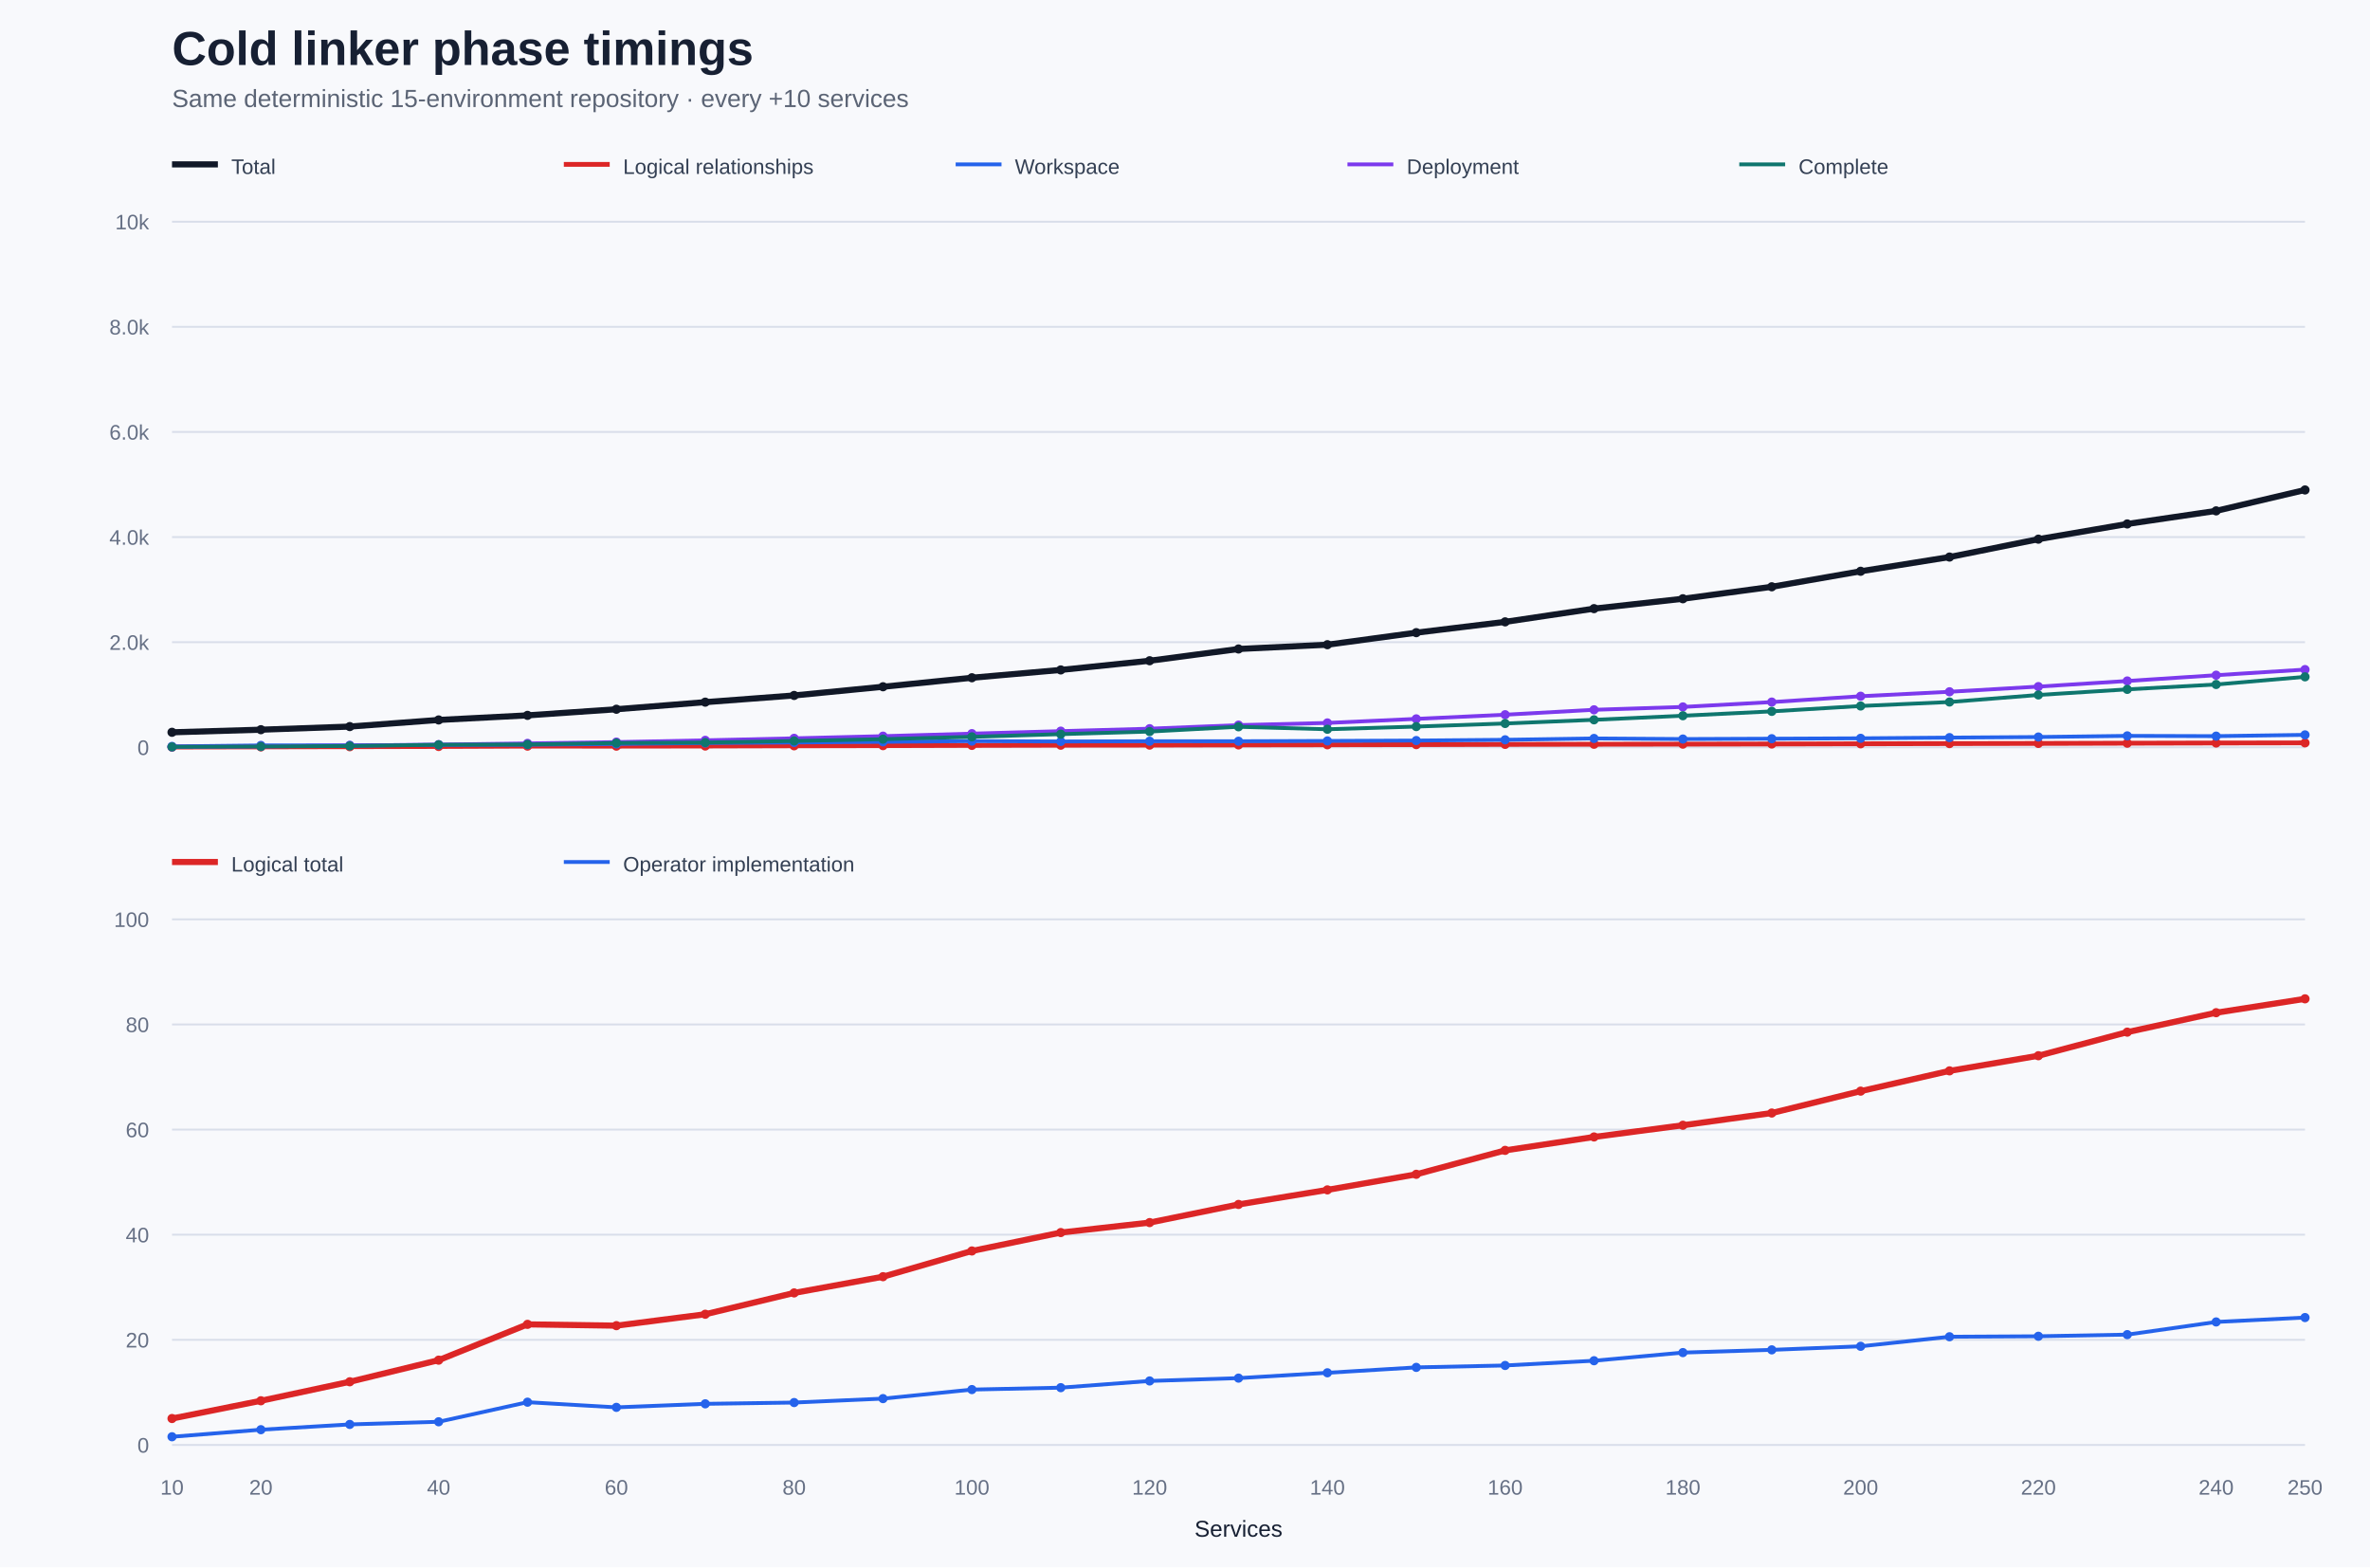
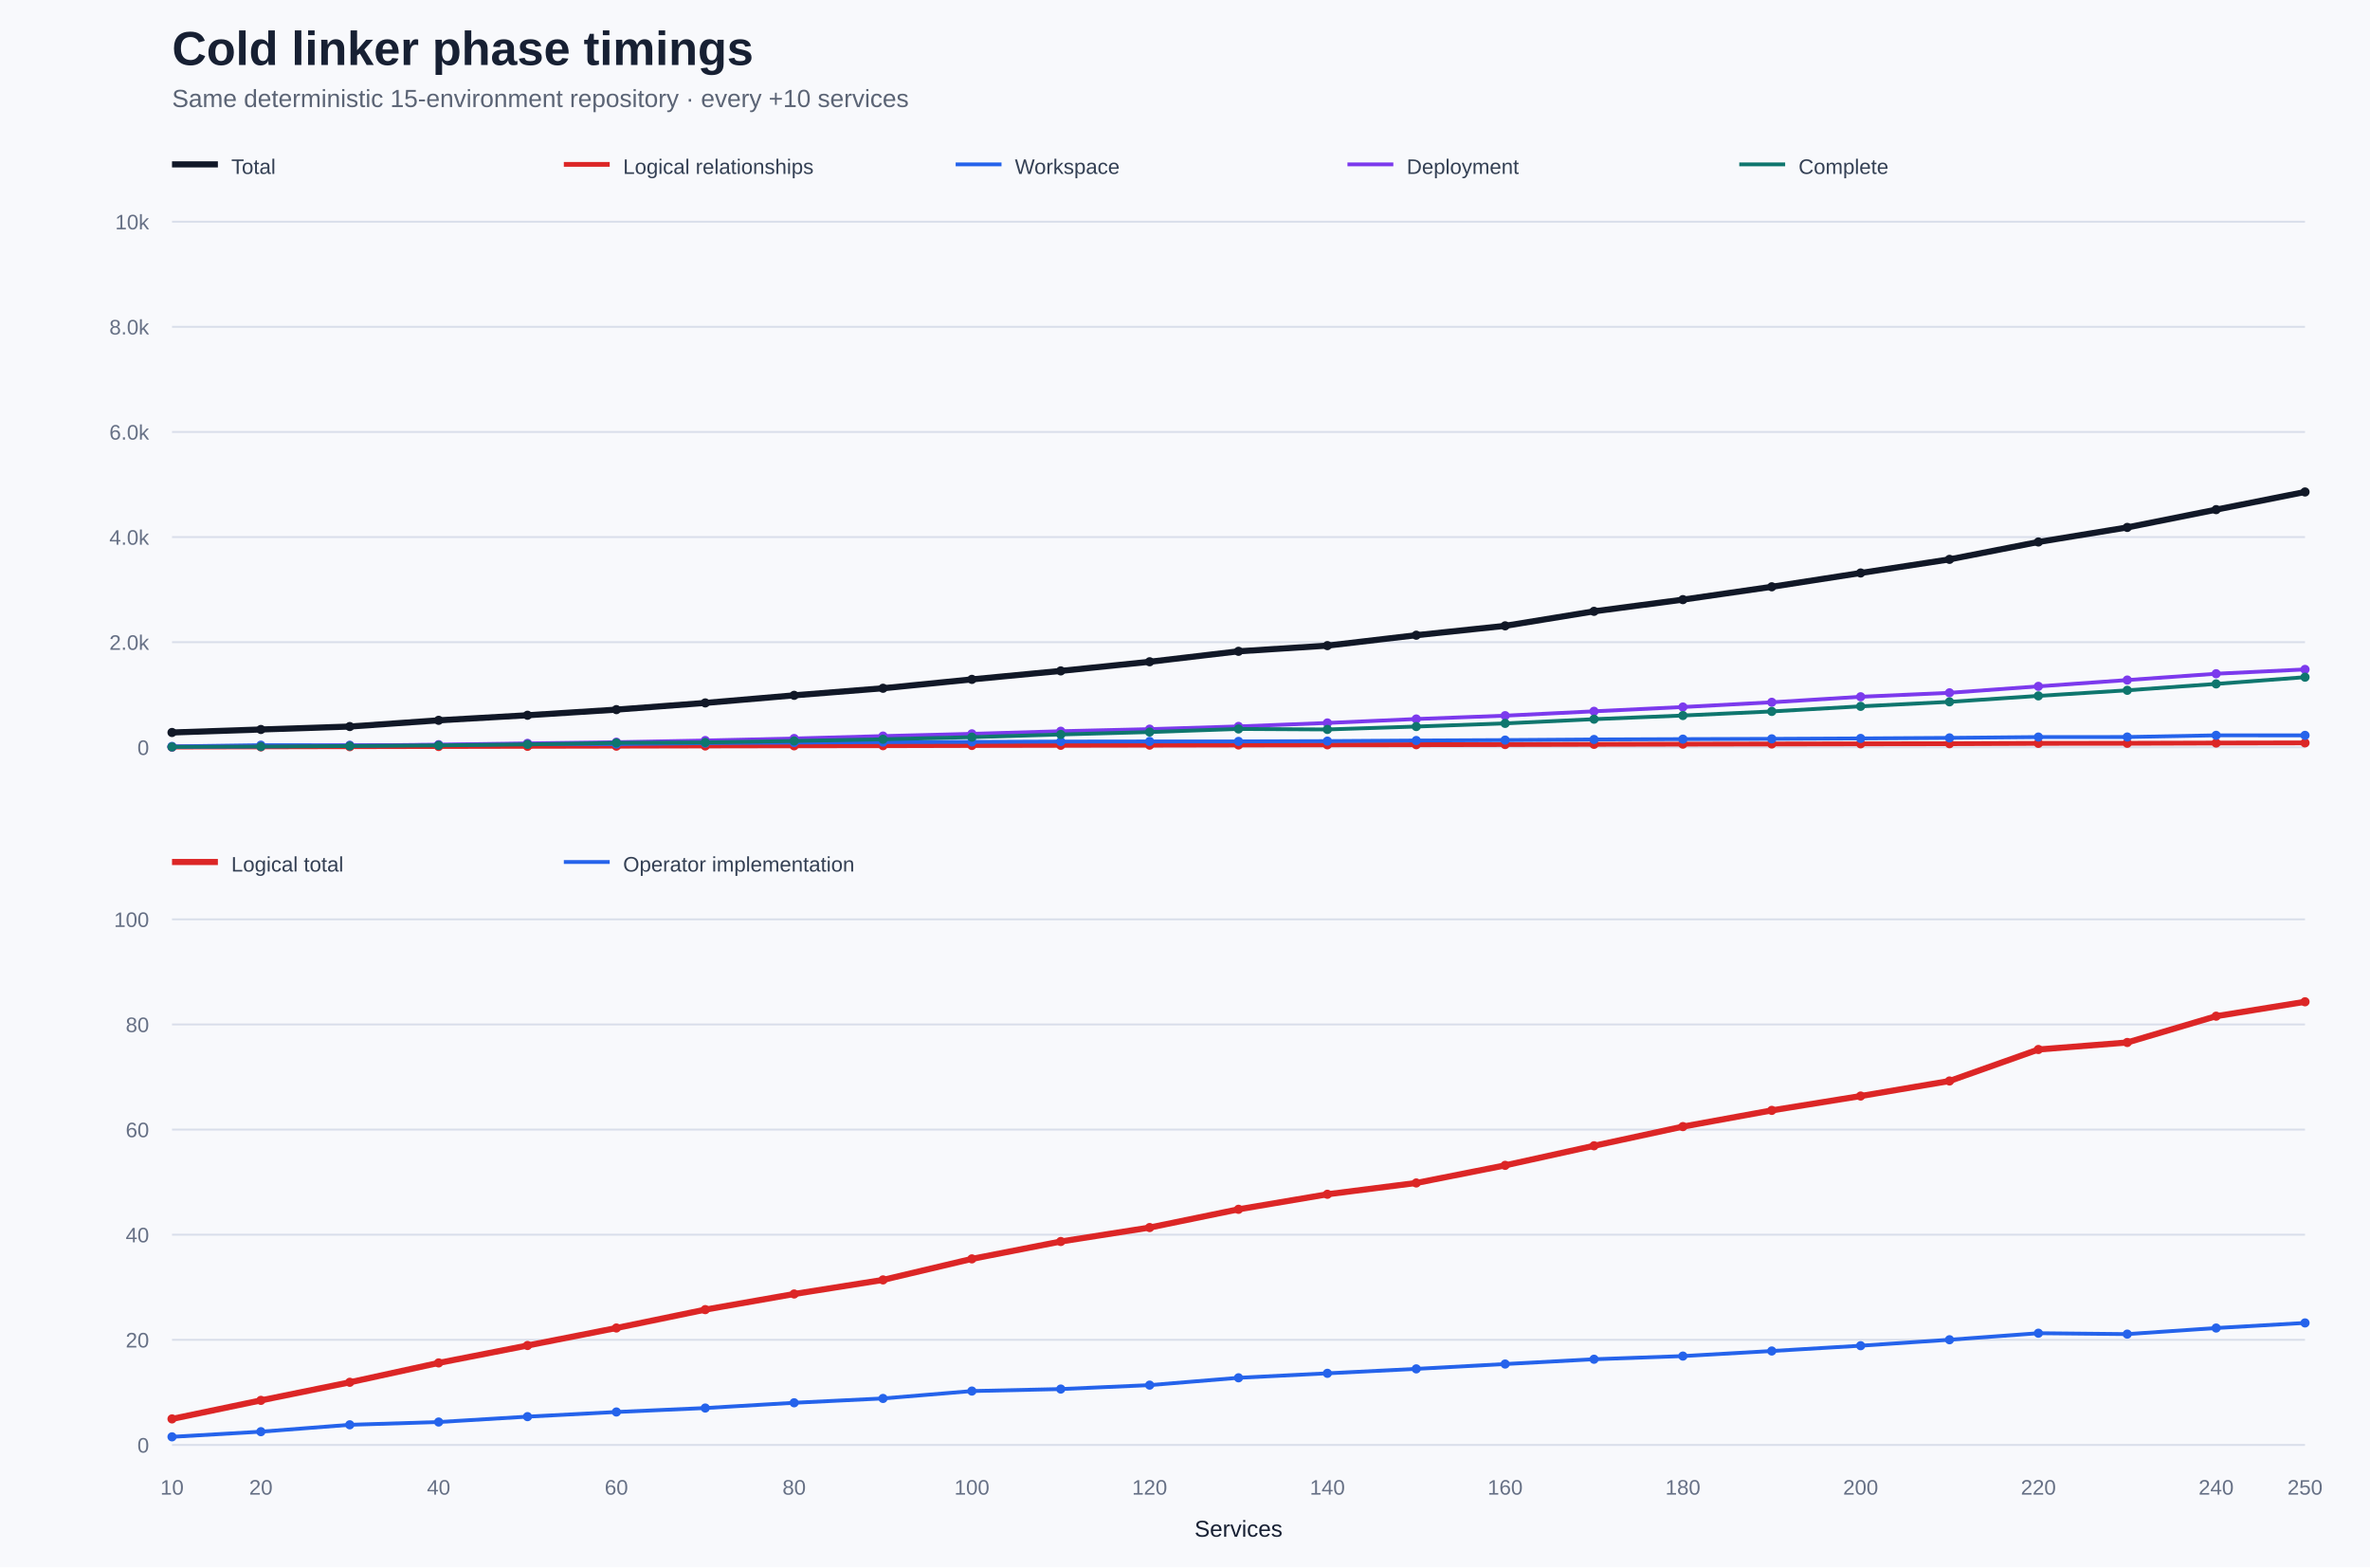
<svg xmlns="http://www.w3.org/2000/svg" width="1240" height="820" viewBox="0 0 1240 820" role="img" aria-labelledby="title description">
  <style>text{font-family:Arial,Helvetica,sans-serif;fill:#172033}.title{font-size:25px;font-weight:700}.subtitle{font-size:13px;fill:#5b6475}.legend{font-size:11px;fill:#344054}.tick{font-size:11px;fill:#667085}.grid{stroke:#d9deea;stroke-width:1}</style>
  <rect width="100%" height="100%" fill="#f8f9fc" />
  <text x="90" y="34" class="title">Cold linker phase timings</text>
  <text x="90" y="56" class="subtitle">Same deterministic 15-environment repository · every +10 services</text>
  <line x1="90" y1="391" x2="1206" y2="391" class="grid" />
  <text x="78" y="395" text-anchor="end" class="tick">0</text>
  <line x1="90" y1="336" x2="1206" y2="336" class="grid" />
  <text x="78" y="340" text-anchor="end" class="tick">2.0k</text>
  <line x1="90" y1="281" x2="1206" y2="281" class="grid" />
  <text x="78" y="285" text-anchor="end" class="tick">4.0k</text>
  <line x1="90" y1="226" x2="1206" y2="226" class="grid" />
  <text x="78" y="230" text-anchor="end" class="tick">6.0k</text>
  <line x1="90" y1="171" x2="1206" y2="171" class="grid" />
  <text x="78" y="175" text-anchor="end" class="tick">8.0k</text>
  <line x1="90" y1="116" x2="1206" y2="116" class="grid" />
  <text x="78" y="120" text-anchor="end" class="tick">10k</text>
-   <path d="M90.00,383.14 L136.50,381.78 L183.00,380.15 L229.50,376.68 L276.00,374.28 L322.50,371.08 L369.00,367.37 L415.50,363.86 L462.00,359.31 L508.50,354.60 L555.00,350.51 L601.50,345.70 L648.00,339.55 L694.50,337.31 L741.00,331.01 L787.50,325.36 L834.00,318.44 L880.50,313.27 L927.00,307.01 L973.50,298.89 L1020.00,291.45 L1066.50,282.09 L1113.00,274.13 L1159.50,267.29 L1206.00,256.35" fill="none" stroke="#111827" stroke-width="3.2" />
-   <circle cx="90.00" cy="383.14" r="2.4" fill="#111827" />
-   <circle cx="136.50" cy="381.78" r="2.4" fill="#111827" />
-   <circle cx="183.00" cy="380.15" r="2.4" fill="#111827" />
-   <circle cx="229.50" cy="376.68" r="2.4" fill="#111827" />
-   <circle cx="276.00" cy="374.28" r="2.4" fill="#111827" />
-   <circle cx="322.50" cy="371.08" r="2.4" fill="#111827" />
-   <circle cx="369.00" cy="367.37" r="2.4" fill="#111827" />
-   <circle cx="415.50" cy="363.86" r="2.4" fill="#111827" />
-   <circle cx="462.00" cy="359.31" r="2.4" fill="#111827" />
-   <circle cx="508.50" cy="354.60" r="2.4" fill="#111827" />
-   <circle cx="555.00" cy="350.51" r="2.4" fill="#111827" />
-   <circle cx="601.50" cy="345.70" r="2.4" fill="#111827" />
-   <circle cx="648.00" cy="339.55" r="2.4" fill="#111827" />
-   <circle cx="694.50" cy="337.31" r="2.4" fill="#111827" />
-   <circle cx="741.00" cy="331.01" r="2.4" fill="#111827" />
-   <circle cx="787.50" cy="325.36" r="2.4" fill="#111827" />
-   <circle cx="834.00" cy="318.44" r="2.4" fill="#111827" />
-   <circle cx="880.50" cy="313.27" r="2.4" fill="#111827" />
+   <path d="M90.00,383.24 L136.50,381.67 L183.00,380.13 L229.50,376.87 L276.00,374.22 L322.50,371.28 L369.00,367.77 L415.50,363.80 L462.00,360.10 L508.50,355.45 L555.00,351.02 L601.50,346.24 L648.00,340.77 L694.50,337.79 L741.00,332.34 L787.50,327.44 L834.00,319.85 L880.50,313.73 L927.00,307.01 L973.50,299.79 L1020.00,292.66 L1066.50,283.56 L1113.00,275.95 L1159.50,266.64 L1206.00,257.40" fill="none" stroke="#111827" stroke-width="3.2" />
+   <circle cx="90.00" cy="383.24" r="2.4" fill="#111827" />
+   <circle cx="136.50" cy="381.67" r="2.4" fill="#111827" />
+   <circle cx="183.00" cy="380.13" r="2.4" fill="#111827" />
+   <circle cx="229.50" cy="376.87" r="2.4" fill="#111827" />
+   <circle cx="276.00" cy="374.22" r="2.4" fill="#111827" />
+   <circle cx="322.50" cy="371.28" r="2.4" fill="#111827" />
+   <circle cx="369.00" cy="367.77" r="2.4" fill="#111827" />
+   <circle cx="415.50" cy="363.80" r="2.4" fill="#111827" />
+   <circle cx="462.00" cy="360.10" r="2.4" fill="#111827" />
+   <circle cx="508.50" cy="355.45" r="2.4" fill="#111827" />
+   <circle cx="555.00" cy="351.02" r="2.4" fill="#111827" />
+   <circle cx="601.50" cy="346.24" r="2.4" fill="#111827" />
+   <circle cx="648.00" cy="340.77" r="2.4" fill="#111827" />
+   <circle cx="694.50" cy="337.79" r="2.4" fill="#111827" />
+   <circle cx="741.00" cy="332.34" r="2.4" fill="#111827" />
+   <circle cx="787.50" cy="327.44" r="2.4" fill="#111827" />
+   <circle cx="834.00" cy="319.85" r="2.4" fill="#111827" />
+   <circle cx="880.50" cy="313.73" r="2.4" fill="#111827" />
  <circle cx="927.00" cy="307.01" r="2.4" fill="#111827" />
-   <circle cx="973.50" cy="298.89" r="2.4" fill="#111827" />
-   <circle cx="1020.00" cy="291.45" r="2.4" fill="#111827" />
-   <circle cx="1066.50" cy="282.09" r="2.4" fill="#111827" />
-   <circle cx="1113.00" cy="274.13" r="2.4" fill="#111827" />
-   <circle cx="1159.50" cy="267.29" r="2.4" fill="#111827" />
-   <circle cx="1206.00" cy="256.35" r="2.4" fill="#111827" />
+   <circle cx="973.50" cy="299.79" r="2.4" fill="#111827" />
+   <circle cx="1020.00" cy="292.66" r="2.4" fill="#111827" />
+   <circle cx="1066.50" cy="283.56" r="2.4" fill="#111827" />
+   <circle cx="1113.00" cy="275.95" r="2.4" fill="#111827" />
+   <circle cx="1159.50" cy="266.64" r="2.4" fill="#111827" />
+   <circle cx="1206.00" cy="257.40" r="2.4" fill="#111827" />
  <line x1="90" y1="86" x2="114" y2="86" stroke="#111827" stroke-width="3.2" />
  <text x="121" y="91" class="legend">Total</text>
-   <path d="M90.00,390.86 L136.50,390.77 L183.00,390.67 L229.50,390.56 L276.00,390.37 L322.50,390.38 L369.00,390.32 L415.50,390.20 L462.00,390.12 L508.50,389.99 L555.00,389.89 L601.50,389.84 L648.00,389.74 L694.50,389.67 L741.00,389.58 L787.50,389.46 L834.00,389.39 L880.50,389.33 L927.00,389.26 L973.50,389.15 L1020.00,389.04 L1066.50,388.96 L1113.00,388.84 L1159.50,388.74 L1206.00,388.67" fill="none" stroke="#dc2626" stroke-width="2.5" />
+   <path d="M90.00,390.86 L136.50,390.77 L183.00,390.67 L229.50,390.57 L276.00,390.48 L322.50,390.39 L369.00,390.29 L415.50,390.21 L462.00,390.14 L508.50,390.03 L555.00,389.94 L601.50,389.86 L648.00,389.77 L694.50,389.69 L741.00,389.63 L787.50,389.54 L834.00,389.43 L880.50,389.33 L927.00,389.25 L973.50,389.17 L1020.00,389.10 L1066.50,388.93 L1113.00,388.89 L1159.50,388.76 L1206.00,388.68" fill="none" stroke="#dc2626" stroke-width="2.5" />
  <circle cx="90.00" cy="390.86" r="2.4" fill="#dc2626" />
  <circle cx="136.50" cy="390.77" r="2.4" fill="#dc2626" />
  <circle cx="183.00" cy="390.67" r="2.4" fill="#dc2626" />
-   <circle cx="229.50" cy="390.56" r="2.4" fill="#dc2626" />
-   <circle cx="276.00" cy="390.37" r="2.4" fill="#dc2626" />
-   <circle cx="322.50" cy="390.38" r="2.4" fill="#dc2626" />
-   <circle cx="369.00" cy="390.32" r="2.4" fill="#dc2626" />
-   <circle cx="415.50" cy="390.20" r="2.4" fill="#dc2626" />
-   <circle cx="462.00" cy="390.12" r="2.4" fill="#dc2626" />
-   <circle cx="508.50" cy="389.99" r="2.4" fill="#dc2626" />
-   <circle cx="555.00" cy="389.89" r="2.4" fill="#dc2626" />
-   <circle cx="601.50" cy="389.84" r="2.4" fill="#dc2626" />
-   <circle cx="648.00" cy="389.74" r="2.4" fill="#dc2626" />
-   <circle cx="694.50" cy="389.67" r="2.4" fill="#dc2626" />
-   <circle cx="741.00" cy="389.58" r="2.4" fill="#dc2626" />
-   <circle cx="787.50" cy="389.46" r="2.4" fill="#dc2626" />
-   <circle cx="834.00" cy="389.39" r="2.4" fill="#dc2626" />
+   <circle cx="229.50" cy="390.57" r="2.4" fill="#dc2626" />
+   <circle cx="276.00" cy="390.48" r="2.4" fill="#dc2626" />
+   <circle cx="322.50" cy="390.39" r="2.4" fill="#dc2626" />
+   <circle cx="369.00" cy="390.29" r="2.4" fill="#dc2626" />
+   <circle cx="415.50" cy="390.21" r="2.4" fill="#dc2626" />
+   <circle cx="462.00" cy="390.14" r="2.4" fill="#dc2626" />
+   <circle cx="508.50" cy="390.03" r="2.4" fill="#dc2626" />
+   <circle cx="555.00" cy="389.94" r="2.4" fill="#dc2626" />
+   <circle cx="601.50" cy="389.86" r="2.4" fill="#dc2626" />
+   <circle cx="648.00" cy="389.77" r="2.4" fill="#dc2626" />
+   <circle cx="694.50" cy="389.69" r="2.4" fill="#dc2626" />
+   <circle cx="741.00" cy="389.63" r="2.4" fill="#dc2626" />
+   <circle cx="787.50" cy="389.54" r="2.4" fill="#dc2626" />
+   <circle cx="834.00" cy="389.43" r="2.4" fill="#dc2626" />
  <circle cx="880.50" cy="389.33" r="2.4" fill="#dc2626" />
-   <circle cx="927.00" cy="389.26" r="2.4" fill="#dc2626" />
-   <circle cx="973.50" cy="389.15" r="2.4" fill="#dc2626" />
-   <circle cx="1020.00" cy="389.04" r="2.4" fill="#dc2626" />
-   <circle cx="1066.50" cy="388.96" r="2.4" fill="#dc2626" />
-   <circle cx="1113.00" cy="388.84" r="2.4" fill="#dc2626" />
-   <circle cx="1159.50" cy="388.74" r="2.4" fill="#dc2626" />
-   <circle cx="1206.00" cy="388.67" r="2.4" fill="#dc2626" />
+   <circle cx="927.00" cy="389.25" r="2.4" fill="#dc2626" />
+   <circle cx="973.50" cy="389.17" r="2.4" fill="#dc2626" />
+   <circle cx="1020.00" cy="389.10" r="2.4" fill="#dc2626" />
+   <circle cx="1066.50" cy="388.93" r="2.4" fill="#dc2626" />
+   <circle cx="1113.00" cy="388.89" r="2.4" fill="#dc2626" />
+   <circle cx="1159.50" cy="388.76" r="2.4" fill="#dc2626" />
+   <circle cx="1206.00" cy="388.68" r="2.4" fill="#dc2626" />
  <line x1="295" y1="86" x2="319" y2="86" stroke="#dc2626" stroke-width="2.5" />
  <text x="326" y="91" class="legend">Logical relationships</text>
-   <path d="M90.00,390.53 L136.50,390.01 L183.00,389.95 L229.50,389.74 L276.00,389.63 L322.50,389.22 L369.00,388.73 L415.50,388.45 L462.00,388.13 L508.50,387.75 L555.00,387.94 L601.50,387.81 L648.00,387.82 L694.50,387.66 L741.00,387.46 L787.50,387.07 L834.00,386.36 L880.50,386.67 L927.00,386.49 L973.50,386.29 L1020.00,385.92 L1066.50,385.61 L1113.00,385.01 L1159.50,385.15 L1206.00,384.49" fill="none" stroke="#2563eb" stroke-width="2" />
-   <circle cx="90.00" cy="390.53" r="2.4" fill="#2563eb" />
-   <circle cx="136.50" cy="390.01" r="2.4" fill="#2563eb" />
-   <circle cx="183.00" cy="389.95" r="2.4" fill="#2563eb" />
-   <circle cx="229.50" cy="389.74" r="2.4" fill="#2563eb" />
-   <circle cx="276.00" cy="389.63" r="2.4" fill="#2563eb" />
-   <circle cx="322.50" cy="389.22" r="2.4" fill="#2563eb" />
-   <circle cx="369.00" cy="388.73" r="2.4" fill="#2563eb" />
-   <circle cx="415.50" cy="388.45" r="2.4" fill="#2563eb" />
-   <circle cx="462.00" cy="388.13" r="2.4" fill="#2563eb" />
-   <circle cx="508.50" cy="387.75" r="2.4" fill="#2563eb" />
-   <circle cx="555.00" cy="387.94" r="2.4" fill="#2563eb" />
-   <circle cx="601.50" cy="387.81" r="2.4" fill="#2563eb" />
-   <circle cx="648.00" cy="387.82" r="2.4" fill="#2563eb" />
-   <circle cx="694.50" cy="387.66" r="2.4" fill="#2563eb" />
-   <circle cx="741.00" cy="387.46" r="2.4" fill="#2563eb" />
-   <circle cx="787.50" cy="387.07" r="2.4" fill="#2563eb" />
-   <circle cx="834.00" cy="386.36" r="2.4" fill="#2563eb" />
-   <circle cx="880.50" cy="386.67" r="2.4" fill="#2563eb" />
-   <circle cx="927.00" cy="386.49" r="2.4" fill="#2563eb" />
-   <circle cx="973.50" cy="386.29" r="2.4" fill="#2563eb" />
-   <circle cx="1020.00" cy="385.92" r="2.4" fill="#2563eb" />
-   <circle cx="1066.50" cy="385.61" r="2.4" fill="#2563eb" />
-   <circle cx="1113.00" cy="385.01" r="2.4" fill="#2563eb" />
-   <circle cx="1159.50" cy="385.15" r="2.4" fill="#2563eb" />
-   <circle cx="1206.00" cy="384.49" r="2.4" fill="#2563eb" />
+   <path d="M90.00,390.54 L136.50,389.88 L183.00,389.94 L229.50,389.82 L276.00,389.22 L322.50,389.29 L369.00,388.80 L415.50,388.49 L462.00,388.27 L508.50,388.17 L555.00,387.98 L601.50,387.92 L648.00,387.90 L694.50,387.75 L741.00,387.44 L787.50,387.22 L834.00,386.90 L880.50,386.72 L927.00,386.57 L973.50,386.35 L1020.00,386.06 L1066.50,385.63 L1113.00,385.61 L1159.50,384.73 L1206.00,384.75" fill="none" stroke="#2563eb" stroke-width="2" />
+   <circle cx="90.00" cy="390.54" r="2.4" fill="#2563eb" />
+   <circle cx="136.50" cy="389.88" r="2.4" fill="#2563eb" />
+   <circle cx="183.00" cy="389.94" r="2.4" fill="#2563eb" />
+   <circle cx="229.50" cy="389.82" r="2.4" fill="#2563eb" />
+   <circle cx="276.00" cy="389.22" r="2.4" fill="#2563eb" />
+   <circle cx="322.50" cy="389.29" r="2.4" fill="#2563eb" />
+   <circle cx="369.00" cy="388.80" r="2.4" fill="#2563eb" />
+   <circle cx="415.50" cy="388.49" r="2.4" fill="#2563eb" />
+   <circle cx="462.00" cy="388.27" r="2.4" fill="#2563eb" />
+   <circle cx="508.50" cy="388.17" r="2.4" fill="#2563eb" />
+   <circle cx="555.00" cy="387.98" r="2.4" fill="#2563eb" />
+   <circle cx="601.50" cy="387.92" r="2.4" fill="#2563eb" />
+   <circle cx="648.00" cy="387.90" r="2.4" fill="#2563eb" />
+   <circle cx="694.50" cy="387.75" r="2.4" fill="#2563eb" />
+   <circle cx="741.00" cy="387.44" r="2.4" fill="#2563eb" />
+   <circle cx="787.50" cy="387.22" r="2.4" fill="#2563eb" />
+   <circle cx="834.00" cy="386.90" r="2.4" fill="#2563eb" />
+   <circle cx="880.50" cy="386.72" r="2.4" fill="#2563eb" />
+   <circle cx="927.00" cy="386.57" r="2.4" fill="#2563eb" />
+   <circle cx="973.50" cy="386.35" r="2.4" fill="#2563eb" />
+   <circle cx="1020.00" cy="386.06" r="2.4" fill="#2563eb" />
+   <circle cx="1066.50" cy="385.63" r="2.4" fill="#2563eb" />
+   <circle cx="1113.00" cy="385.61" r="2.4" fill="#2563eb" />
+   <circle cx="1159.50" cy="384.73" r="2.4" fill="#2563eb" />
+   <circle cx="1206.00" cy="384.75" r="2.4" fill="#2563eb" />
  <line x1="500" y1="86" x2="524" y2="86" stroke="#2563eb" stroke-width="2" />
  <text x="531" y="91" class="legend">Workspace</text>
-   <path d="M90.00,390.80 L136.50,390.51 L183.00,390.09 L229.50,389.60 L276.00,388.95 L322.50,388.27 L369.00,387.34 L415.50,386.29 L462.00,385.16 L508.50,383.84 L555.00,382.54 L601.50,381.25 L648.00,379.39 L694.50,378.24 L741.00,376.12 L787.50,373.94 L834.00,371.37 L880.50,369.87 L927.00,367.33 L973.50,364.27 L1020.00,361.94 L1066.50,359.23 L1113.00,356.29 L1159.50,353.26 L1206.00,350.33" fill="none" stroke="#7c3aed" stroke-width="2" />
+   <path d="M90.00,390.80 L136.50,390.51 L183.00,390.10 L229.50,389.62 L276.00,388.95 L322.50,388.33 L369.00,387.44 L415.50,386.39 L462.00,385.12 L508.50,383.95 L555.00,382.58 L601.50,381.49 L648.00,380.06 L694.50,378.25 L741.00,376.19 L787.50,374.44 L834.00,372.16 L880.50,369.92 L927.00,367.44 L973.50,364.55 L1020.00,362.48 L1066.50,359.10 L1113.00,355.80 L1159.50,352.50 L1206.00,350.25" fill="none" stroke="#7c3aed" stroke-width="2" />
  <circle cx="90.00" cy="390.80" r="2.4" fill="#7c3aed" />
  <circle cx="136.50" cy="390.51" r="2.4" fill="#7c3aed" />
-   <circle cx="183.00" cy="390.09" r="2.4" fill="#7c3aed" />
-   <circle cx="229.50" cy="389.60" r="2.4" fill="#7c3aed" />
+   <circle cx="183.00" cy="390.10" r="2.4" fill="#7c3aed" />
+   <circle cx="229.50" cy="389.62" r="2.4" fill="#7c3aed" />
  <circle cx="276.00" cy="388.95" r="2.4" fill="#7c3aed" />
-   <circle cx="322.50" cy="388.27" r="2.4" fill="#7c3aed" />
-   <circle cx="369.00" cy="387.34" r="2.4" fill="#7c3aed" />
-   <circle cx="415.50" cy="386.29" r="2.4" fill="#7c3aed" />
-   <circle cx="462.00" cy="385.16" r="2.4" fill="#7c3aed" />
-   <circle cx="508.50" cy="383.84" r="2.4" fill="#7c3aed" />
-   <circle cx="555.00" cy="382.54" r="2.4" fill="#7c3aed" />
-   <circle cx="601.50" cy="381.25" r="2.4" fill="#7c3aed" />
-   <circle cx="648.00" cy="379.39" r="2.4" fill="#7c3aed" />
-   <circle cx="694.50" cy="378.24" r="2.4" fill="#7c3aed" />
-   <circle cx="741.00" cy="376.12" r="2.4" fill="#7c3aed" />
-   <circle cx="787.50" cy="373.94" r="2.4" fill="#7c3aed" />
-   <circle cx="834.00" cy="371.37" r="2.4" fill="#7c3aed" />
-   <circle cx="880.50" cy="369.87" r="2.4" fill="#7c3aed" />
-   <circle cx="927.00" cy="367.33" r="2.4" fill="#7c3aed" />
-   <circle cx="973.50" cy="364.27" r="2.4" fill="#7c3aed" />
-   <circle cx="1020.00" cy="361.94" r="2.4" fill="#7c3aed" />
-   <circle cx="1066.50" cy="359.23" r="2.4" fill="#7c3aed" />
-   <circle cx="1113.00" cy="356.29" r="2.4" fill="#7c3aed" />
-   <circle cx="1159.50" cy="353.26" r="2.4" fill="#7c3aed" />
-   <circle cx="1206.00" cy="350.33" r="2.4" fill="#7c3aed" />
+   <circle cx="322.50" cy="388.33" r="2.4" fill="#7c3aed" />
+   <circle cx="369.00" cy="387.44" r="2.4" fill="#7c3aed" />
+   <circle cx="415.50" cy="386.39" r="2.4" fill="#7c3aed" />
+   <circle cx="462.00" cy="385.12" r="2.4" fill="#7c3aed" />
+   <circle cx="508.50" cy="383.95" r="2.4" fill="#7c3aed" />
+   <circle cx="555.00" cy="382.58" r="2.4" fill="#7c3aed" />
+   <circle cx="601.50" cy="381.49" r="2.4" fill="#7c3aed" />
+   <circle cx="648.00" cy="380.06" r="2.4" fill="#7c3aed" />
+   <circle cx="694.50" cy="378.25" r="2.4" fill="#7c3aed" />
+   <circle cx="741.00" cy="376.19" r="2.4" fill="#7c3aed" />
+   <circle cx="787.50" cy="374.44" r="2.4" fill="#7c3aed" />
+   <circle cx="834.00" cy="372.16" r="2.4" fill="#7c3aed" />
+   <circle cx="880.50" cy="369.92" r="2.4" fill="#7c3aed" />
+   <circle cx="927.00" cy="367.44" r="2.4" fill="#7c3aed" />
+   <circle cx="973.50" cy="364.55" r="2.4" fill="#7c3aed" />
+   <circle cx="1020.00" cy="362.48" r="2.4" fill="#7c3aed" />
+   <circle cx="1066.50" cy="359.10" r="2.4" fill="#7c3aed" />
+   <circle cx="1113.00" cy="355.80" r="2.4" fill="#7c3aed" />
+   <circle cx="1159.50" cy="352.50" r="2.4" fill="#7c3aed" />
+   <circle cx="1206.00" cy="350.25" r="2.4" fill="#7c3aed" />
  <line x1="705" y1="86" x2="729" y2="86" stroke="#7c3aed" stroke-width="2" />
  <text x="736" y="91" class="legend">Deployment</text>
-   <path d="M90.00,390.77 L136.50,390.57 L183.00,390.29 L229.50,389.67 L276.00,389.48 L322.50,388.75 L369.00,388.50 L415.50,387.67 L462.00,386.74 L508.50,385.51 L555.00,384.11 L601.50,382.76 L648.00,380.26 L694.50,381.55 L741.00,380.15 L787.50,378.53 L834.00,376.61 L880.50,374.47 L927.00,372.19 L973.50,369.38 L1020.00,367.30 L1066.50,363.60 L1113.00,360.68 L1159.50,358.12 L1206.00,354.12" fill="none" stroke="#0f766e" stroke-width="2" />
-   <circle cx="90.00" cy="390.77" r="2.4" fill="#0f766e" />
-   <circle cx="136.50" cy="390.57" r="2.4" fill="#0f766e" />
-   <circle cx="183.00" cy="390.29" r="2.4" fill="#0f766e" />
-   <circle cx="229.50" cy="389.67" r="2.4" fill="#0f766e" />
-   <circle cx="276.00" cy="389.48" r="2.4" fill="#0f766e" />
-   <circle cx="322.50" cy="388.75" r="2.4" fill="#0f766e" />
-   <circle cx="369.00" cy="388.50" r="2.4" fill="#0f766e" />
+   <path d="M90.00,390.79 L136.50,390.59 L183.00,390.31 L229.50,389.97 L276.00,389.46 L322.50,388.69 L369.00,388.45 L415.50,387.67 L462.00,386.79 L508.50,385.68 L555.00,384.28 L601.50,383.01 L648.00,381.39 L694.50,381.65 L741.00,380.13 L787.50,378.48 L834.00,376.27 L880.50,374.36 L927.00,372.22 L973.50,369.56 L1020.00,367.21 L1066.50,364.09 L1113.00,361.17 L1159.50,357.82 L1206.00,354.30" fill="none" stroke="#0f766e" stroke-width="2" />
+   <circle cx="90.00" cy="390.79" r="2.4" fill="#0f766e" />
+   <circle cx="136.50" cy="390.59" r="2.4" fill="#0f766e" />
+   <circle cx="183.00" cy="390.31" r="2.4" fill="#0f766e" />
+   <circle cx="229.50" cy="389.97" r="2.4" fill="#0f766e" />
+   <circle cx="276.00" cy="389.46" r="2.4" fill="#0f766e" />
+   <circle cx="322.50" cy="388.69" r="2.4" fill="#0f766e" />
+   <circle cx="369.00" cy="388.45" r="2.4" fill="#0f766e" />
  <circle cx="415.50" cy="387.67" r="2.4" fill="#0f766e" />
-   <circle cx="462.00" cy="386.74" r="2.4" fill="#0f766e" />
-   <circle cx="508.50" cy="385.51" r="2.4" fill="#0f766e" />
-   <circle cx="555.00" cy="384.11" r="2.4" fill="#0f766e" />
-   <circle cx="601.50" cy="382.76" r="2.4" fill="#0f766e" />
-   <circle cx="648.00" cy="380.26" r="2.4" fill="#0f766e" />
-   <circle cx="694.50" cy="381.55" r="2.4" fill="#0f766e" />
-   <circle cx="741.00" cy="380.15" r="2.4" fill="#0f766e" />
-   <circle cx="787.50" cy="378.53" r="2.4" fill="#0f766e" />
-   <circle cx="834.00" cy="376.61" r="2.4" fill="#0f766e" />
-   <circle cx="880.50" cy="374.47" r="2.4" fill="#0f766e" />
-   <circle cx="927.00" cy="372.19" r="2.4" fill="#0f766e" />
-   <circle cx="973.50" cy="369.38" r="2.4" fill="#0f766e" />
-   <circle cx="1020.00" cy="367.30" r="2.4" fill="#0f766e" />
-   <circle cx="1066.50" cy="363.60" r="2.4" fill="#0f766e" />
-   <circle cx="1113.00" cy="360.68" r="2.4" fill="#0f766e" />
-   <circle cx="1159.50" cy="358.12" r="2.4" fill="#0f766e" />
-   <circle cx="1206.00" cy="354.12" r="2.4" fill="#0f766e" />
+   <circle cx="462.00" cy="386.79" r="2.4" fill="#0f766e" />
+   <circle cx="508.50" cy="385.68" r="2.4" fill="#0f766e" />
+   <circle cx="555.00" cy="384.28" r="2.4" fill="#0f766e" />
+   <circle cx="601.50" cy="383.01" r="2.4" fill="#0f766e" />
+   <circle cx="648.00" cy="381.39" r="2.4" fill="#0f766e" />
+   <circle cx="694.50" cy="381.65" r="2.4" fill="#0f766e" />
+   <circle cx="741.00" cy="380.13" r="2.4" fill="#0f766e" />
+   <circle cx="787.50" cy="378.48" r="2.4" fill="#0f766e" />
+   <circle cx="834.00" cy="376.27" r="2.4" fill="#0f766e" />
+   <circle cx="880.50" cy="374.36" r="2.4" fill="#0f766e" />
+   <circle cx="927.00" cy="372.22" r="2.4" fill="#0f766e" />
+   <circle cx="973.50" cy="369.56" r="2.4" fill="#0f766e" />
+   <circle cx="1020.00" cy="367.21" r="2.4" fill="#0f766e" />
+   <circle cx="1066.50" cy="364.09" r="2.4" fill="#0f766e" />
+   <circle cx="1113.00" cy="361.17" r="2.4" fill="#0f766e" />
+   <circle cx="1159.50" cy="357.82" r="2.4" fill="#0f766e" />
+   <circle cx="1206.00" cy="354.30" r="2.4" fill="#0f766e" />
  <line x1="910" y1="86" x2="934" y2="86" stroke="#0f766e" stroke-width="2" />
  <text x="941" y="91" class="legend">Complete</text>
  <line x1="90" y1="756" x2="1206" y2="756" class="grid" />
  <text x="78" y="760" text-anchor="end" class="tick">0</text>
  <line x1="90" y1="701" x2="1206" y2="701" class="grid" />
  <text x="78" y="705" text-anchor="end" class="tick">20</text>
  <line x1="90" y1="646" x2="1206" y2="646" class="grid" />
  <text x="78" y="650" text-anchor="end" class="tick">40</text>
  <line x1="90" y1="591" x2="1206" y2="591" class="grid" />
  <text x="78" y="595" text-anchor="end" class="tick">60</text>
  <line x1="90" y1="536" x2="1206" y2="536" class="grid" />
  <text x="78" y="540" text-anchor="end" class="tick">80</text>
  <line x1="90" y1="481" x2="1206" y2="481" class="grid" />
  <text x="78" y="485" text-anchor="end" class="tick">100</text>
-   <path d="M90.00,742.18 L136.50,732.89 L183.00,722.95 L229.50,711.64 L276.00,692.91 L322.50,693.59 L369.00,687.62 L415.50,676.46 L462.00,667.97 L508.50,654.51 L555.00,644.88 L601.50,639.66 L648.00,630.17 L694.50,622.55 L741.00,614.40 L787.50,601.88 L834.00,594.86 L880.50,588.74 L927.00,582.34 L973.50,570.89 L1020.00,560.28 L1066.50,552.36 L1113.00,540.02 L1159.50,529.85 L1206.00,522.59" fill="none" stroke="#dc2626" stroke-width="3.2" />
-   <circle cx="90.00" cy="742.18" r="2.4" fill="#dc2626" />
-   <circle cx="136.50" cy="732.89" r="2.4" fill="#dc2626" />
-   <circle cx="183.00" cy="722.95" r="2.4" fill="#dc2626" />
-   <circle cx="229.50" cy="711.64" r="2.4" fill="#dc2626" />
-   <circle cx="276.00" cy="692.91" r="2.4" fill="#dc2626" />
-   <circle cx="322.50" cy="693.59" r="2.4" fill="#dc2626" />
-   <circle cx="369.00" cy="687.62" r="2.4" fill="#dc2626" />
-   <circle cx="415.50" cy="676.46" r="2.4" fill="#dc2626" />
-   <circle cx="462.00" cy="667.97" r="2.4" fill="#dc2626" />
-   <circle cx="508.50" cy="654.51" r="2.4" fill="#dc2626" />
-   <circle cx="555.00" cy="644.88" r="2.4" fill="#dc2626" />
-   <circle cx="601.50" cy="639.66" r="2.4" fill="#dc2626" />
-   <circle cx="648.00" cy="630.17" r="2.4" fill="#dc2626" />
-   <circle cx="694.50" cy="622.55" r="2.4" fill="#dc2626" />
-   <circle cx="741.00" cy="614.40" r="2.4" fill="#dc2626" />
-   <circle cx="787.50" cy="601.88" r="2.4" fill="#dc2626" />
-   <circle cx="834.00" cy="594.86" r="2.4" fill="#dc2626" />
-   <circle cx="880.50" cy="588.74" r="2.4" fill="#dc2626" />
-   <circle cx="927.00" cy="582.34" r="2.4" fill="#dc2626" />
-   <circle cx="973.50" cy="570.89" r="2.4" fill="#dc2626" />
-   <circle cx="1020.00" cy="560.28" r="2.4" fill="#dc2626" />
-   <circle cx="1066.50" cy="552.36" r="2.4" fill="#dc2626" />
-   <circle cx="1113.00" cy="540.02" r="2.4" fill="#dc2626" />
-   <circle cx="1159.50" cy="529.85" r="2.4" fill="#dc2626" />
-   <circle cx="1206.00" cy="522.59" r="2.4" fill="#dc2626" />
+   <path d="M90.00,742.38 L136.50,732.68 L183.00,723.22 L229.50,713.08 L276.00,703.97 L322.50,694.81 L369.00,685.20 L415.50,677.02 L462.00,669.65 L508.50,658.65 L555.00,649.56 L601.50,642.26 L648.00,632.71 L694.50,624.85 L741.00,618.93 L787.50,609.72 L834.00,599.48 L880.50,589.44 L927.00,580.96 L973.50,573.45 L1020.00,565.58 L1066.50,549.10 L1113.00,545.43 L1159.50,531.67 L1206.00,524.14" fill="none" stroke="#dc2626" stroke-width="3.2" />
+   <circle cx="90.00" cy="742.38" r="2.4" fill="#dc2626" />
+   <circle cx="136.50" cy="732.68" r="2.4" fill="#dc2626" />
+   <circle cx="183.00" cy="723.22" r="2.4" fill="#dc2626" />
+   <circle cx="229.50" cy="713.08" r="2.4" fill="#dc2626" />
+   <circle cx="276.00" cy="703.97" r="2.4" fill="#dc2626" />
+   <circle cx="322.50" cy="694.81" r="2.4" fill="#dc2626" />
+   <circle cx="369.00" cy="685.20" r="2.4" fill="#dc2626" />
+   <circle cx="415.50" cy="677.02" r="2.4" fill="#dc2626" />
+   <circle cx="462.00" cy="669.65" r="2.4" fill="#dc2626" />
+   <circle cx="508.50" cy="658.65" r="2.4" fill="#dc2626" />
+   <circle cx="555.00" cy="649.56" r="2.4" fill="#dc2626" />
+   <circle cx="601.50" cy="642.26" r="2.4" fill="#dc2626" />
+   <circle cx="648.00" cy="632.71" r="2.4" fill="#dc2626" />
+   <circle cx="694.50" cy="624.85" r="2.4" fill="#dc2626" />
+   <circle cx="741.00" cy="618.93" r="2.4" fill="#dc2626" />
+   <circle cx="787.50" cy="609.72" r="2.4" fill="#dc2626" />
+   <circle cx="834.00" cy="599.48" r="2.4" fill="#dc2626" />
+   <circle cx="880.50" cy="589.44" r="2.4" fill="#dc2626" />
+   <circle cx="927.00" cy="580.96" r="2.4" fill="#dc2626" />
+   <circle cx="973.50" cy="573.45" r="2.4" fill="#dc2626" />
+   <circle cx="1020.00" cy="565.58" r="2.4" fill="#dc2626" />
+   <circle cx="1066.50" cy="549.10" r="2.4" fill="#dc2626" />
+   <circle cx="1113.00" cy="545.43" r="2.4" fill="#dc2626" />
+   <circle cx="1159.50" cy="531.67" r="2.4" fill="#dc2626" />
+   <circle cx="1206.00" cy="524.14" r="2.4" fill="#dc2626" />
  <line x1="90" y1="451" x2="114" y2="451" stroke="#dc2626" stroke-width="3.2" />
  <text x="121" y="456" class="legend">Logical total</text>
-   <path d="M90.00,751.72 L136.50,748.02 L183.00,745.26 L229.50,743.88 L276.00,733.63 L322.50,736.33 L369.00,734.49 L415.50,733.82 L462.00,731.76 L508.50,727.03 L555.00,726.03 L601.50,722.52 L648.00,721.04 L694.50,718.25 L741.00,715.42 L787.50,714.42 L834.00,711.94 L880.50,707.68 L927.00,706.25 L973.50,704.39 L1020.00,699.39 L1066.50,699.14 L1113.00,698.28 L1159.50,691.65 L1206.00,689.35" fill="none" stroke="#2563eb" stroke-width="2" />
-   <circle cx="90.00" cy="751.72" r="2.4" fill="#2563eb" />
-   <circle cx="136.50" cy="748.02" r="2.4" fill="#2563eb" />
-   <circle cx="183.00" cy="745.26" r="2.4" fill="#2563eb" />
-   <circle cx="229.50" cy="743.88" r="2.4" fill="#2563eb" />
-   <circle cx="276.00" cy="733.63" r="2.4" fill="#2563eb" />
-   <circle cx="322.50" cy="736.33" r="2.4" fill="#2563eb" />
-   <circle cx="369.00" cy="734.49" r="2.4" fill="#2563eb" />
-   <circle cx="415.50" cy="733.82" r="2.4" fill="#2563eb" />
-   <circle cx="462.00" cy="731.76" r="2.4" fill="#2563eb" />
-   <circle cx="508.50" cy="727.03" r="2.4" fill="#2563eb" />
-   <circle cx="555.00" cy="726.03" r="2.4" fill="#2563eb" />
-   <circle cx="601.50" cy="722.52" r="2.4" fill="#2563eb" />
-   <circle cx="648.00" cy="721.04" r="2.4" fill="#2563eb" />
-   <circle cx="694.50" cy="718.25" r="2.4" fill="#2563eb" />
-   <circle cx="741.00" cy="715.42" r="2.4" fill="#2563eb" />
-   <circle cx="787.50" cy="714.42" r="2.4" fill="#2563eb" />
-   <circle cx="834.00" cy="711.94" r="2.4" fill="#2563eb" />
-   <circle cx="880.50" cy="707.68" r="2.4" fill="#2563eb" />
-   <circle cx="927.00" cy="706.25" r="2.4" fill="#2563eb" />
-   <circle cx="973.50" cy="704.39" r="2.4" fill="#2563eb" />
-   <circle cx="1020.00" cy="699.39" r="2.4" fill="#2563eb" />
-   <circle cx="1066.50" cy="699.14" r="2.4" fill="#2563eb" />
-   <circle cx="1113.00" cy="698.28" r="2.4" fill="#2563eb" />
-   <circle cx="1159.50" cy="691.65" r="2.4" fill="#2563eb" />
-   <circle cx="1206.00" cy="689.35" r="2.4" fill="#2563eb" />
+   <path d="M90.00,751.76 L136.50,749.06 L183.00,745.46 L229.50,744.01 L276.00,741.19 L322.50,738.76 L369.00,736.69 L415.50,733.94 L462.00,731.67 L508.50,727.81 L555.00,726.76 L601.50,724.70 L648.00,720.87 L694.50,718.53 L741.00,716.20 L787.50,713.67 L834.00,711.16 L880.50,709.51 L927.00,706.85 L973.50,704.08 L1020.00,700.96 L1066.50,697.54 L1113.00,698.01 L1159.50,694.83 L1206.00,692.16" fill="none" stroke="#2563eb" stroke-width="2" />
+   <circle cx="90.00" cy="751.76" r="2.4" fill="#2563eb" />
+   <circle cx="136.50" cy="749.06" r="2.4" fill="#2563eb" />
+   <circle cx="183.00" cy="745.46" r="2.4" fill="#2563eb" />
+   <circle cx="229.50" cy="744.01" r="2.4" fill="#2563eb" />
+   <circle cx="276.00" cy="741.19" r="2.4" fill="#2563eb" />
+   <circle cx="322.50" cy="738.76" r="2.4" fill="#2563eb" />
+   <circle cx="369.00" cy="736.69" r="2.4" fill="#2563eb" />
+   <circle cx="415.50" cy="733.94" r="2.4" fill="#2563eb" />
+   <circle cx="462.00" cy="731.67" r="2.4" fill="#2563eb" />
+   <circle cx="508.50" cy="727.81" r="2.4" fill="#2563eb" />
+   <circle cx="555.00" cy="726.76" r="2.4" fill="#2563eb" />
+   <circle cx="601.50" cy="724.70" r="2.4" fill="#2563eb" />
+   <circle cx="648.00" cy="720.87" r="2.4" fill="#2563eb" />
+   <circle cx="694.50" cy="718.53" r="2.4" fill="#2563eb" />
+   <circle cx="741.00" cy="716.20" r="2.4" fill="#2563eb" />
+   <circle cx="787.50" cy="713.67" r="2.4" fill="#2563eb" />
+   <circle cx="834.00" cy="711.16" r="2.4" fill="#2563eb" />
+   <circle cx="880.50" cy="709.51" r="2.4" fill="#2563eb" />
+   <circle cx="927.00" cy="706.85" r="2.4" fill="#2563eb" />
+   <circle cx="973.50" cy="704.08" r="2.4" fill="#2563eb" />
+   <circle cx="1020.00" cy="700.96" r="2.4" fill="#2563eb" />
+   <circle cx="1066.50" cy="697.54" r="2.4" fill="#2563eb" />
+   <circle cx="1113.00" cy="698.01" r="2.4" fill="#2563eb" />
+   <circle cx="1159.50" cy="694.83" r="2.4" fill="#2563eb" />
+   <circle cx="1206.00" cy="692.16" r="2.4" fill="#2563eb" />
  <line x1="295" y1="451" x2="319" y2="451" stroke="#2563eb" stroke-width="2" />
  <text x="326" y="456" class="legend">Operator implementation</text>
  <text x="90" y="782" text-anchor="middle" class="tick">10</text>
  <text x="136.5" y="782" text-anchor="middle" class="tick">20</text>
  <text x="229.5" y="782" text-anchor="middle" class="tick">40</text>
  <text x="322.5" y="782" text-anchor="middle" class="tick">60</text>
  <text x="415.5" y="782" text-anchor="middle" class="tick">80</text>
  <text x="508.5" y="782" text-anchor="middle" class="tick">100</text>
  <text x="601.5" y="782" text-anchor="middle" class="tick">120</text>
  <text x="694.5" y="782" text-anchor="middle" class="tick">140</text>
  <text x="787.5" y="782" text-anchor="middle" class="tick">160</text>
  <text x="880.5" y="782" text-anchor="middle" class="tick">180</text>
  <text x="973.5" y="782" text-anchor="middle" class="tick">200</text>
  <text x="1066.5" y="782" text-anchor="middle" class="tick">220</text>
  <text x="1159.5" y="782" text-anchor="middle" class="tick">240</text>
  <text x="1206" y="782" text-anchor="middle" class="tick">250</text>
  <text x="648" y="804" text-anchor="middle">Services</text>
</svg>
